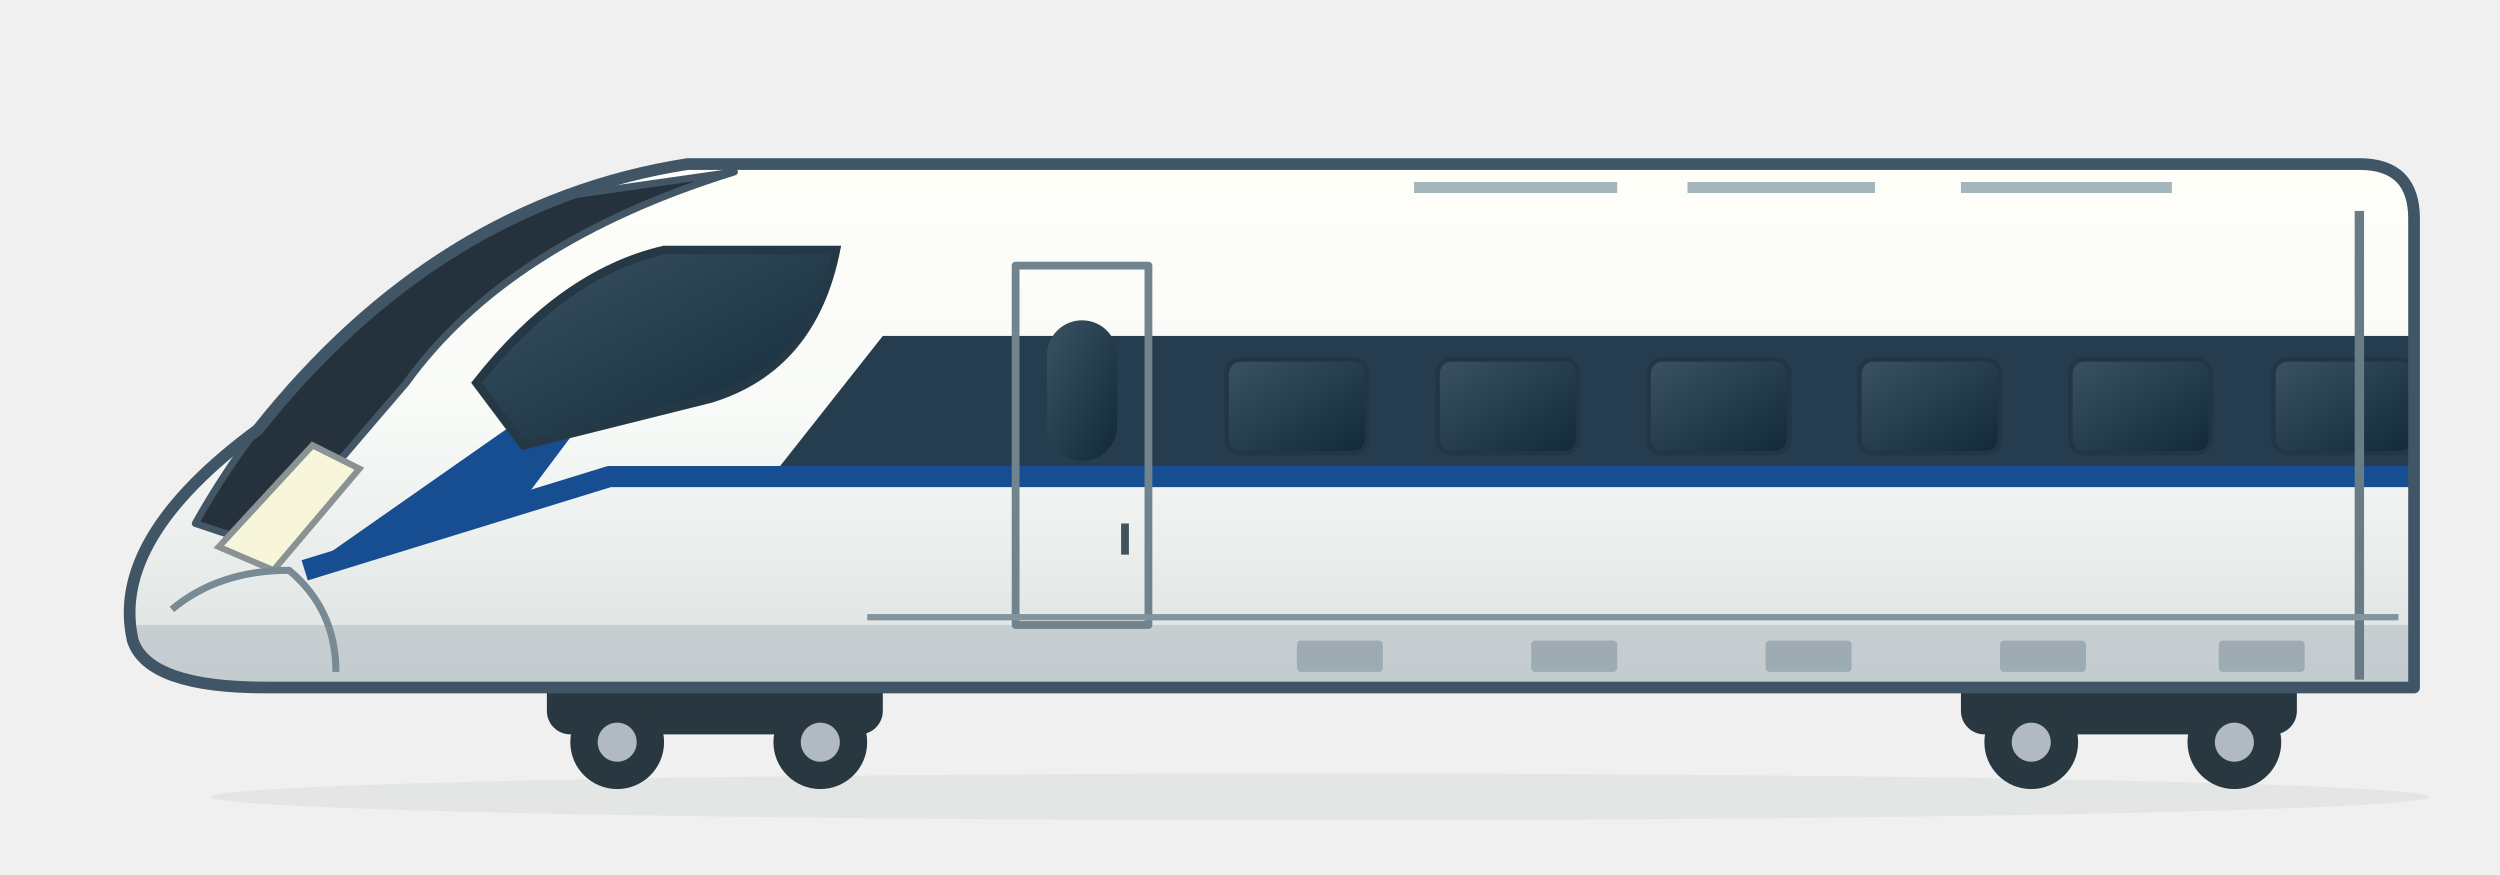
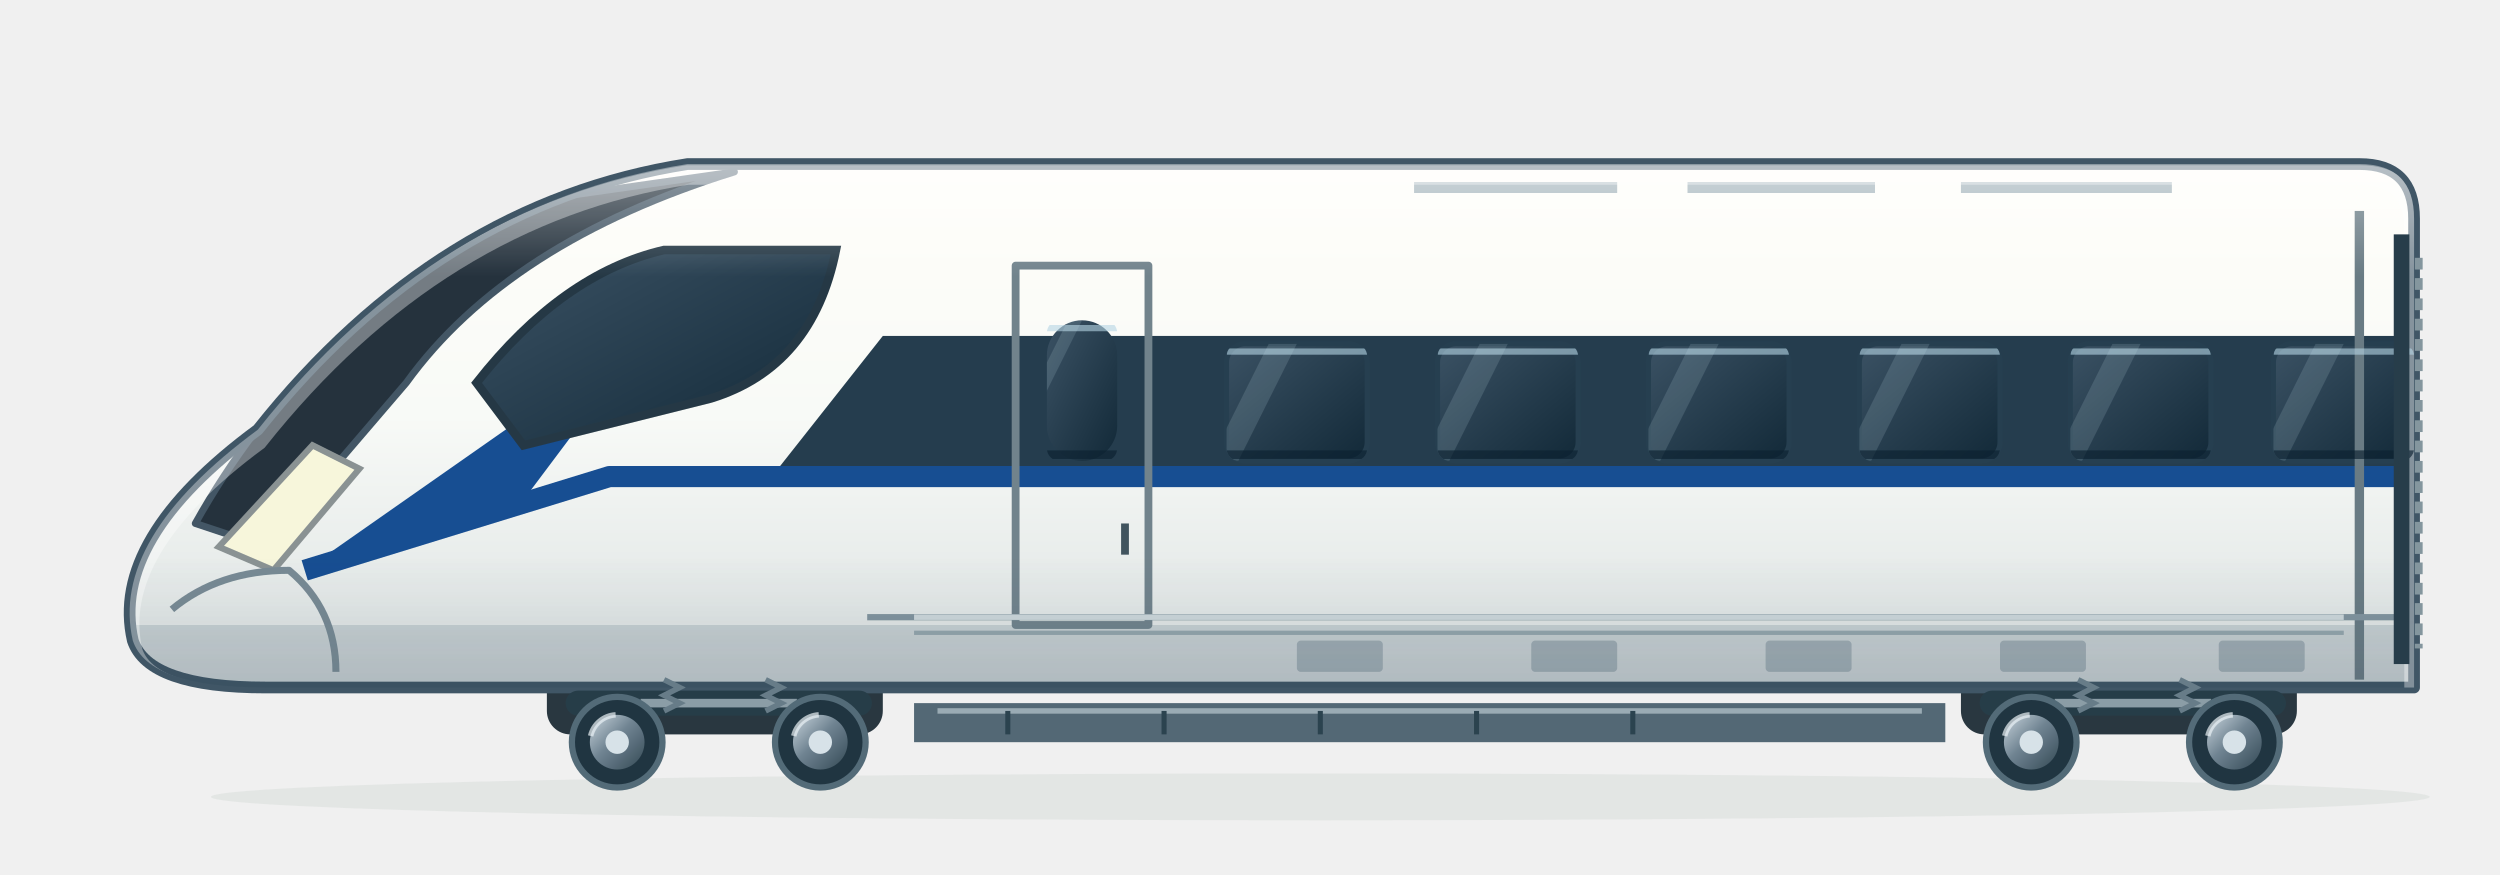
<svg xmlns="http://www.w3.org/2000/svg" viewBox="0 0 320 112" role="img" aria-labelledby="title desc">
+   <defs>
+     <clipPath id="detail-body">
+       <path d="M17 82Q14 69 33 55Q56 26 88 21H302Q309 21 309 28V88H34Q19 88 17 82Z" />
+     </clipPath>
+     <clipPath id="detail-glass-0">
+       <rect x="157" y="44" width="18" height="15" rx="1.6" />
+     </clipPath>
+     <clipPath id="detail-glass-1">
+       <rect x="184" y="44" width="18" height="15" rx="1.6" />
+     </clipPath>
+     <clipPath id="detail-glass-2">
+       <rect x="211" y="44" width="18" height="15" rx="1.6" />
+     </clipPath>
+     <clipPath id="detail-glass-3">
+       <rect x="238" y="44" width="18" height="15" rx="1.6" />
+     </clipPath>
+     <clipPath id="detail-glass-4">
+       <rect x="265" y="44" width="18" height="15" rx="1.6" />
+     </clipPath>
+     <clipPath id="detail-glass-5">
+       <rect x="291" y="44" width="18" height="15" rx="1.6" />
+     </clipPath>
+     <clipPath id="detail-glass-6">
+       <rect x="134" y="41" width="9" height="18" rx="1.6" />
+     </clipPath>
+     <linearGradient id="detail-clearcoat" x1="0" y1="0" x2="0" y2="1">
+       <stop stop-color="#fff" stop-opacity=".5" />
+       <stop offset=".24" stop-color="#fff" stop-opacity="0" />
+       <stop offset=".74" stop-color="#142d40" stop-opacity="0" />
+       <stop offset="1" stop-color="#142d40" stop-opacity=".12" />
+     </linearGradient>
+     <linearGradient id="detail-rim" x1="0" y1="0" x2="1" y2="1">
+       <stop stop-color="#c9d5dd" />
+       <stop offset=".45" stop-color="#708492" />
+       <stop offset="1" stop-color="#344955" />
+     </linearGradient>
+   </defs>
  <defs>
    <linearGradient id="body" x1="0" y1="0" x2="0" y2="1">
      <stop stop-color="#fffef9" />
      <stop offset=".48" stop-color="#f8faf7" />
      <stop offset="1" stop-color="#dbe1e1" />
    </linearGradient>
    <linearGradient id="noseSilver" x1="0" y1="0" x2="0" y2="1">
      <stop stop-color="#d8e1e8" />
      <stop offset=".55" stop-color="#b8c6d0" />
      <stop offset="1" stop-color="#8b9fae" />
    </linearGradient>
    <linearGradient id="glass" x1="0" y1="0" x2="1" y2="1">
      <stop stop-color="#3b5264" />
      <stop offset="1" stop-color="#122938" />
    </linearGradient>
    <clipPath id="car">
      <path d="M17 82Q14 69 33 55Q56 26 88 21H302Q309 21 309 28V88H34Q19 88 17 82Z" />
    </clipPath>
  </defs>
  <ellipse cx="169" cy="102" rx="142" ry="3" fill="#315c42" opacity=".07" />
  <g fill="#293740">
    <rect x="70" y="84" width="43" height="10" rx="3" />
    <rect x="251" y="84" width="43" height="10" rx="3" />
    <circle cx="79" cy="95" r="6" />
    <circle cx="105" cy="95" r="6" />
    <circle cx="260" cy="95" r="6" />
    <circle cx="286" cy="95" r="6" />
  </g>
  <g fill="#b0bac0">
    <circle cx="79" cy="95" r="2.5" />
    <circle cx="105" cy="95" r="2.5" />
    <circle cx="260" cy="95" r="2.5" />
    <circle cx="286" cy="95" r="2.5" />
  </g>
  <path d="M17 82Q14 69 33 55Q56 26 88 21H302Q309 21 309 28V88H34Q19 88 17 82Z" fill="url(#body)" />
  <g clip-path="url(#car)">
    <path d="M12 80H314V93H12Z" fill="#9daab1" opacity=".4" />
    <path d="M113 43H312V62H98Z" fill="#253d4e" />
    <path d="M39 73 78 61H314" fill="none" stroke="#174e92" stroke-width="2.7" stroke-linejoin="round" />
    <path d="M39 73 69 52 79 48 67 64Z" fill="#174e92" />
-     <rect x="157" y="46" width="18" height="12" rx="1.8" fill="url(#glass)" stroke="#223746" stroke-width=".6" />
-     <rect x="184" y="46" width="18" height="12" rx="1.8" fill="url(#glass)" stroke="#223746" stroke-width=".6" />
-     <rect x="211" y="46" width="18" height="12" rx="1.8" fill="url(#glass)" stroke="#223746" stroke-width=".6" />
-     <rect x="238" y="46" width="18" height="12" rx="1.8" fill="url(#glass)" stroke="#223746" stroke-width=".6" />
-     <rect x="265" y="46" width="18" height="12" rx="1.8" fill="url(#glass)" stroke="#223746" stroke-width=".6" />
-     <rect x="291" y="46" width="18" height="12" rx="1.8" fill="url(#glass)" stroke="#223746" stroke-width=".6" />
+     <rect x="157" y="44" width="18" height="15" rx="2.4" fill="url(#glass)" stroke="#263f50" stroke-width=".65" />
+     <rect x="184" y="44" width="18" height="15" rx="2.4" fill="url(#glass)" stroke="#263f50" stroke-width=".65" />
+     <rect x="211" y="44" width="18" height="15" rx="2.4" fill="url(#glass)" stroke="#263f50" stroke-width=".65" />
+     <rect x="238" y="44" width="18" height="15" rx="2.4" fill="url(#glass)" stroke="#263f50" stroke-width=".65" />
+     <rect x="265" y="44" width="18" height="15" rx="2.4" fill="url(#glass)" stroke="#263f50" stroke-width=".65" />
+     <rect x="291" y="44" width="18" height="15" rx="2.4" fill="url(#glass)" stroke="#263f50" stroke-width=".65" />
    <path d="M25 67Q39 42 66 26L94 22Q65 31 52 49L34 70Z" fill="#25323d" />
    <path d="M61 49Q72 35 85 32H107Q104 47 91 51L67 57Z" fill="url(#glass)" stroke="#253845" stroke-width="1.1" />
    <path d="M25 67Q39 42 66 26L94 22Q65 31 52 49L34 70Z" fill="none" stroke="#435665" stroke-width="0.9" stroke-linejoin="round" />
    <path d="M28 70 40 57 46 60 35 73Z" fill="#f7f6db" stroke="#8a9293" stroke-width=".8" />
    <path d="M130 34H147V80H130Z" fill="none" stroke="#71838c" stroke-width="1" stroke-linejoin="round" />
    <rect x="134" y="41" width="9" height="18" rx="4.5" fill="url(#glass)" />
    <path d="M144 67v4" fill="none" stroke="#41545e" stroke-width="1" stroke-linejoin="round" />
    <path d="M302 27V87" fill="none" stroke="#697b84" stroke-width="1.2" stroke-linejoin="round" />
    <path d="M111 79H307" fill="none" stroke="#82959f" stroke-width="0.8" stroke-linejoin="round" />
    <rect x="166" y="82" width="11" height="4" rx=".5" fill="#83949e" opacity=".6" />
    <rect x="196" y="82" width="11" height="4" rx=".5" fill="#83949e" opacity=".6" />
    <rect x="226" y="82" width="11" height="4" rx=".5" fill="#83949e" opacity=".6" />
    <rect x="256" y="82" width="11" height="4" rx=".5" fill="#83949e" opacity=".6" />
    <rect x="284" y="82" width="11" height="4" rx=".5" fill="#83949e" opacity=".6" />
    <path d="M181 24H207 M216 24H240 M251 24H278" fill="none" stroke="#a5b5bc" stroke-width="1.4" stroke-linejoin="round" />
    <path d="M22 78Q28 73 37 73Q43 78 43 86" fill="none" stroke="#788a94" stroke-width="0.9" stroke-linejoin="round" />
  </g>
  <path d="M17 82Q14 69 33 55Q56 26 88 21H302Q309 21 309 28V88H34Q19 88 17 82Z" fill="none" stroke="#405666" stroke-width="1.5" stroke-linejoin="round" />
+   <g clip-path="url(#detail-body)">
+     <path d="M0 18H320V90H0Z" fill="url(#detail-clearcoat)" />
+     <path d="M17 82Q14 69 33 55Q56 26 88 21H302Q309 21 309 28V88H34Q19 88 17 82Z" fill="none" stroke="#fff" stroke-width="2.5" opacity=".36" transform="translate(0 1.4)" />
+     <g clip-path="url(#detail-glass-0)">
+       <path d="M157 45h18" stroke="#b5d5e5" stroke-width=".8" opacity=".6" />
+       <path d="M162.4 44h3.6l-7.5 15h-3.6Z" fill="#d5edf8" opacity=".14" />
+       <path d="M157 58.2h18" stroke="#0a2030" stroke-width="1.1" opacity=".65" />
+     </g>
+     <g clip-path="url(#detail-glass-1)">
+       <path d="M184 45h18" stroke="#b5d5e5" stroke-width=".8" opacity=".6" />
+       <path d="M189.4 44h3.6l-7.5 15h-3.6Z" fill="#d5edf8" opacity=".14" />
+       <path d="M184 58.2h18" stroke="#0a2030" stroke-width="1.1" opacity=".65" />
+     </g>
+     <g clip-path="url(#detail-glass-2)">
+       <path d="M211 45h18" stroke="#b5d5e5" stroke-width=".8" opacity=".6" />
+       <path d="M216.4 44h3.6l-7.5 15h-3.6Z" fill="#d5edf8" opacity=".14" />
+       <path d="M211 58.2h18" stroke="#0a2030" stroke-width="1.1" opacity=".65" />
+     </g>
+     <g clip-path="url(#detail-glass-3)">
+       <path d="M238 45h18" stroke="#b5d5e5" stroke-width=".8" opacity=".6" />
+       <path d="M243.4 44h3.6l-7.5 15h-3.6Z" fill="#d5edf8" opacity=".14" />
+       <path d="M238 58.2h18" stroke="#0a2030" stroke-width="1.1" opacity=".65" />
+     </g>
+     <g clip-path="url(#detail-glass-4)">
+       <path d="M265 45h18" stroke="#b5d5e5" stroke-width=".8" opacity=".6" />
+       <path d="M270.4 44h3.6l-7.5 15h-3.6Z" fill="#d5edf8" opacity=".14" />
+       <path d="M265 58.2h18" stroke="#0a2030" stroke-width="1.1" opacity=".65" />
+     </g>
+     <g clip-path="url(#detail-glass-5)">
+       <path d="M291 45h18" stroke="#b5d5e5" stroke-width=".8" opacity=".6" />
+       <path d="M296.4 44h3.6l-7.5 15h-3.6Z" fill="#d5edf8" opacity=".14" />
+       <path d="M291 58.2h18" stroke="#0a2030" stroke-width="1.1" opacity=".65" />
+     </g>
+     <g clip-path="url(#detail-glass-6)">
+       <path d="M134 42h9" stroke="#b5d5e5" stroke-width=".8" opacity=".6" />
+       <path d="M136.7 41h1.8l-9 18h-1.8Z" fill="#d5edf8" opacity=".14" />
+       <path d="M134 58.2h9" stroke="#0a2030" stroke-width="1.1" opacity=".65" />
+     </g>
+     <path d="M117 79H300" stroke="#e2e9eb" stroke-width=".7" opacity=".7" />
+     <path d="M117 81H300" stroke="#536e7d" stroke-width=".55" opacity=".45" />
+   </g>
+   <g>
+     <path d="M74 90H110" stroke="#263d48" stroke-width="3.2" stroke-linecap="round" />
+     <path d="M82 90h20" stroke="#8b9da6" stroke-width="1.1" />
+     <path d="M85 87l2 1-2 1 2 1-2 1" stroke="#677c88" stroke-width=".7" fill="none" />
+     <path d="M98 87l2 1-2 1 2 1-2 1" stroke="#677c88" stroke-width=".7" fill="none" />
+     <path d="M255 90H291" stroke="#263d48" stroke-width="3.2" stroke-linecap="round" />
+     <path d="M263 90h20" stroke="#8b9da6" stroke-width="1.1" />
+     <path d="M266 87l2 1-2 1 2 1-2 1" stroke="#677c88" stroke-width=".7" fill="none" />
+     <path d="M279 87l2 1-2 1 2 1-2 1" stroke="#677c88" stroke-width=".7" fill="none" />
+     <circle cx="79" cy="95" r="5.8" fill="#203541" stroke="#536b78" stroke-width=".8" />
+     <circle cx="79" cy="95" r="3.5" fill="url(#detail-rim)" />
+     <circle cx="79" cy="95" r="1.5" fill="#d7e2e8" />
+     <path d="M75.6 94.2a3.5 3.5 0 0 1 3.2-2.7" stroke="#e9f1f5" stroke-width=".7" fill="none" opacity=".7" />
+     <circle cx="105" cy="95" r="5.8" fill="#203541" stroke="#536b78" stroke-width=".8" />
+     <circle cx="105" cy="95" r="3.5" fill="url(#detail-rim)" />
+     <circle cx="105" cy="95" r="1.5" fill="#d7e2e8" />
+     <path d="M101.6 94.2a3.5 3.5 0 0 1 3.2-2.7" stroke="#e9f1f5" stroke-width=".7" fill="none" opacity=".7" />
+     <circle cx="260" cy="95" r="5.8" fill="#203541" stroke="#536b78" stroke-width=".8" />
+     <circle cx="260" cy="95" r="3.5" fill="url(#detail-rim)" />
+     <circle cx="260" cy="95" r="1.5" fill="#d7e2e8" />
+     <path d="M256.6 94.2a3.5 3.5 0 0 1 3.2-2.7" stroke="#e9f1f5" stroke-width=".7" fill="none" opacity=".7" />
+     <circle cx="286" cy="95" r="5.8" fill="#203541" stroke="#536b78" stroke-width=".8" />
+     <circle cx="286" cy="95" r="3.5" fill="url(#detail-rim)" />
+     <circle cx="286" cy="95" r="1.5" fill="#d7e2e8" />
+     <path d="M282.6 94.2a3.5 3.5 0 0 1 3.2-2.7" stroke="#e9f1f5" stroke-width=".7" fill="none" opacity=".7" />
+     <path d="M117 90h132v5H117Z" fill="#536875" />
+     <path d="M120 91h126" stroke="#9aabb4" stroke-width=".7" />
+     <path d="M129 91v3" stroke="#2b434f" stroke-width=".65" />
+     <path d="M149 91v3" stroke="#2b434f" stroke-width=".65" />
+     <path d="M169 91v3" stroke="#2b434f" stroke-width=".65" />
+     <path d="M189 91v3" stroke="#2b434f" stroke-width=".65" />
+     <path d="M209 91v3" stroke="#2b434f" stroke-width=".65" />
+   </g>
+   <path d="M307.4 30v55" stroke="#273d4a" stroke-width="2" />
+   <path d="M309.6 33v50" stroke="#84969e" stroke-width="1" stroke-dasharray="1.5 1.1" />
</svg>
